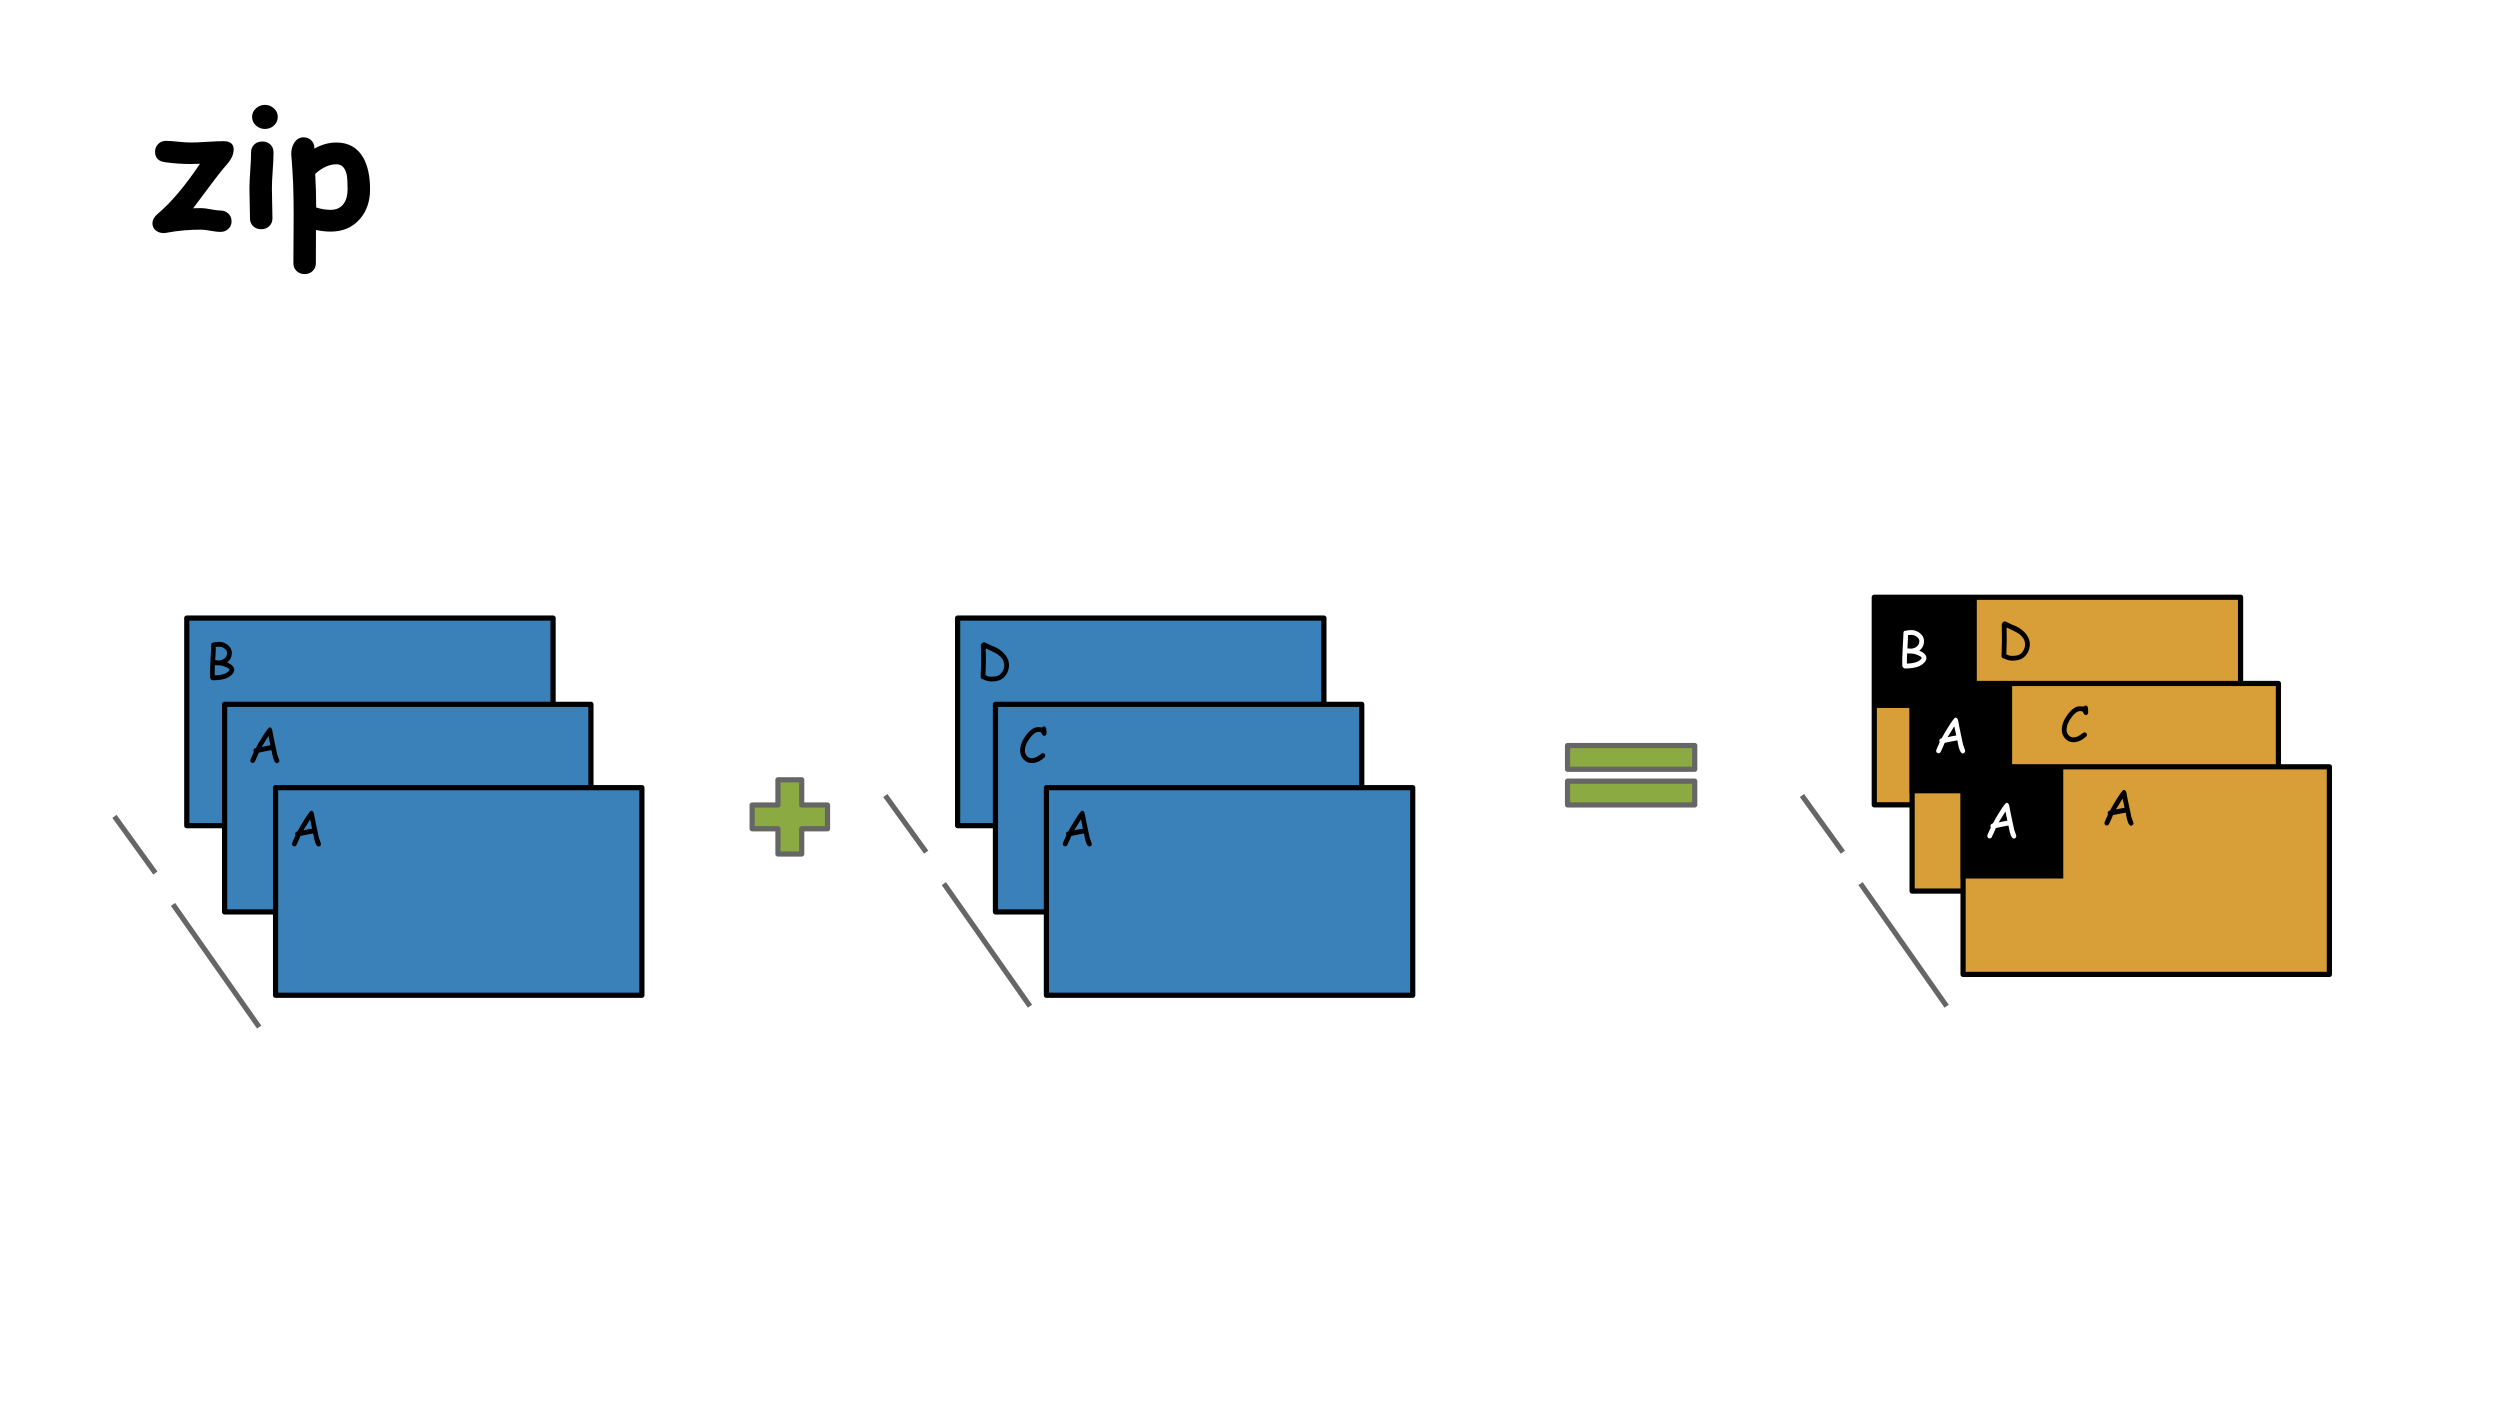
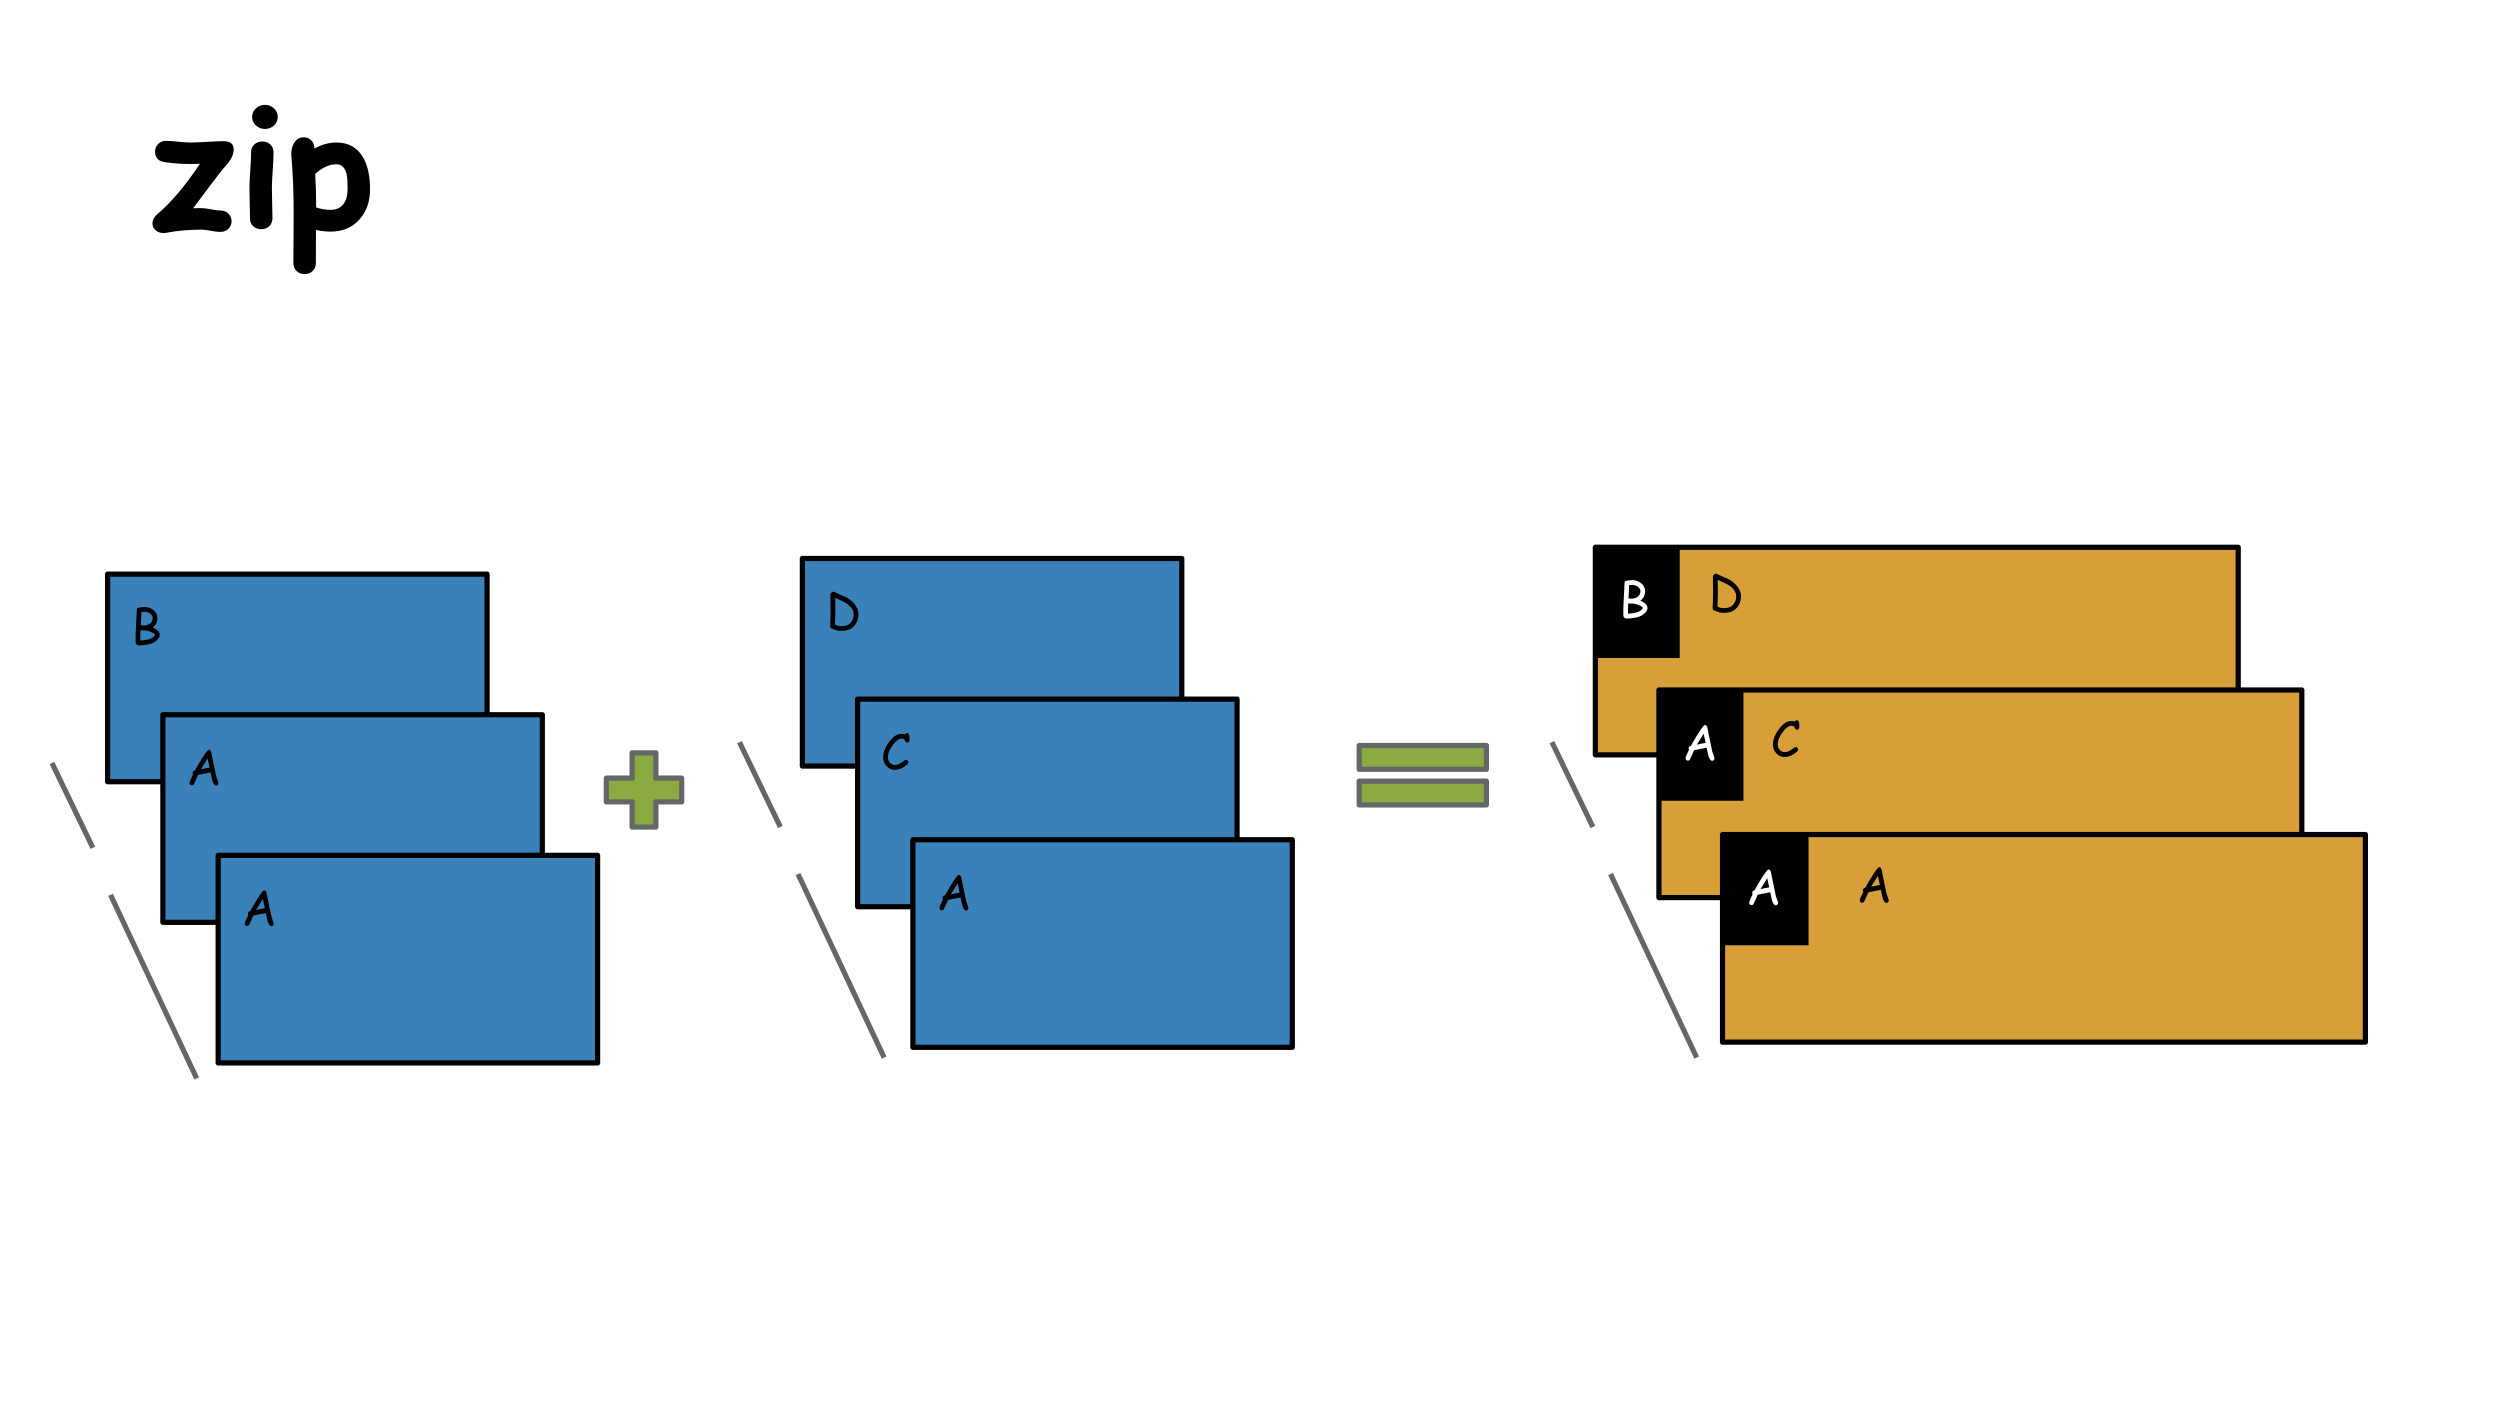
<svg xmlns="http://www.w3.org/2000/svg" xmlns:xlink="http://www.w3.org/1999/xlink" width="720pt" height="405pt" viewBox="0 0 720 405" version="1.1">
  <defs>
    <g>
      <symbol overflow="visible" id="glyph0-0">
+         <path style="stroke:none;" d="M 3 0 L 3 -38.391 L 21 -38.391 L 21 0 Z M 6 -3 L 18 -3 L 18 -35.391 L 6 -35.391 Z M 6 -3 " />
+       </symbol>
+       <symbol overflow="visible" id="glyph0-1">
+         <path style="stroke:none;" d="M 22.547 -17.906 C 21.223 -16.406 19.625 -14.383 17.75 -11.844 C 15.133 -8.312 13.508 -6.141 12.875 -5.328 C 13.82 -5.359 14.609 -5.375 15.234 -5.375 C 15.859 -5.375 16.77 -5.258 17.969 -5.031 C 19.164 -4.801 20.066 -4.688 20.672 -4.688 C 21.609 -4.688 22.383 -4.395 23 -3.812 C 23.625 -3.227 23.938 -2.488 23.938 -1.594 C 23.938 -0.707 23.629 0.023 23.016 0.609 C 22.41 1.191 21.629 1.484 20.672 1.484 C 20.047 1.484 19.133 1.375 17.938 1.156 C 16.75 0.938 15.848 0.828 15.234 0.828 C 11.734 0.828 8.461 1.113 5.422 1.688 C 5.016 1.77 4.672 1.812 4.391 1.812 C 3.523 1.812 2.789 1.578 2.188 1.109 C 1.5 0.586 1.156 -0.094 1.156 -0.938 C 1.156 -1.938 1.645 -2.852 2.625 -3.688 C 6.52 -6.977 10.594 -11.797 14.844 -18.141 C 13.875 -18.098 12.941 -18.078 12.047 -18.078 C 9.66 -18.078 7.238 -18.25 4.781 -18.594 C 2.863 -18.852 1.906 -19.867 1.906 -21.641 C 1.906 -22.492 2.203 -23.223 2.797 -23.828 C 3.391 -24.441 4.145 -24.75 5.062 -24.75 C 5.832 -24.75 6.992 -24.664 8.547 -24.5 C 10.098 -24.344 11.266 -24.266 12.047 -24.266 C 13.109 -24.266 14.703 -24.328 16.828 -24.453 C 18.953 -24.586 20.547 -24.656 21.609 -24.656 C 23.566 -24.656 24.547 -23.859 24.547 -22.266 C 24.547 -20.859 23.879 -19.406 22.547 -17.906 Z M 22.547 -17.906 " />
+       </symbol>
+       <symbol overflow="visible" id="glyph0-2">
+         <path style="stroke:none;" d="M 7.734 -28.172 C 6.734 -28.172 5.863 -28.504 5.125 -29.172 C 4.395 -29.848 4.031 -30.672 4.031 -31.641 C 4.031 -32.609 4.395 -33.426 5.125 -34.094 C 5.863 -34.77 6.734 -35.109 7.734 -35.109 C 8.734 -35.109 9.598 -34.77 10.328 -34.094 C 11.055 -33.426 11.422 -32.609 11.422 -31.641 C 11.422 -30.672 11.055 -29.848 10.328 -29.172 C 9.598 -28.504 8.734 -28.172 7.734 -28.172 Z M 9.734 -11 C 9.734 -10.102 9.758 -8.672 9.812 -6.703 C 9.863 -4.734 9.891 -3.305 9.891 -2.422 C 9.891 -1.516 9.582 -0.766 8.969 -0.172 C 8.363 0.41 7.594 0.703 6.656 0.703 C 5.719 0.703 4.941 0.41 4.328 -0.172 C 3.723 -0.766 3.422 -1.516 3.422 -2.422 C 3.422 -3.305 3.395 -4.734 3.344 -6.703 C 3.289 -8.672 3.266 -10.102 3.266 -11 C 3.266 -12.383 3.344 -14.125 3.5 -16.219 C 3.656 -18.312 3.734 -20.055 3.734 -21.453 C 3.734 -22.359 4.035 -23.102 4.641 -23.688 C 5.254 -24.27 6.031 -24.562 6.969 -24.562 C 7.906 -24.562 8.676 -24.27 9.281 -23.688 C 9.895 -23.102 10.203 -22.359 10.203 -21.453 C 10.203 -20.055 10.125 -18.312 9.969 -16.219 C 9.812 -14.125 9.734 -12.383 9.734 -11 Z M 9.734 -11 " />
+       </symbol>
+       <symbol overflow="visible" id="glyph0-3">
+         <path style="stroke:none;" d="M 13.219 1.391 C 11.875 1.391 10.461 1.234 8.984 0.922 L 8.953 10.484 C 8.953 11.391 8.645 12.141 8.031 12.734 C 7.426 13.328 6.656 13.625 5.719 13.625 C 4.781 13.625 4.004 13.328 3.391 12.734 C 2.785 12.141 2.484 11.391 2.484 10.484 C 2.484 9.742 2.5 6.828 2.531 1.734 C 2.562 -2.047 2.562 -5.133 2.531 -7.531 C 2.488 -10.906 2.379 -13.812 2.203 -16.25 C 1.973 -19.602 1.859 -21.141 1.859 -20.859 C 1.859 -22.16 2.145 -23.27 2.719 -24.188 C 3.395 -25.238 4.301 -25.766 5.438 -25.766 C 6.312 -25.766 7.047 -25.469 7.641 -24.875 C 8.234 -24.281 8.531 -23.566 8.531 -22.734 L 8.516 -22.5 C 9.555 -23.094 10.602 -23.535 11.656 -23.828 C 12.719 -24.117 13.781 -24.266 14.844 -24.266 C 18.438 -24.266 21.062 -22.738 22.719 -19.688 C 23.945 -17.395 24.562 -14.422 24.562 -10.766 C 24.562 -7.336 23.586 -4.5 21.641 -2.25 C 19.547 0.176 16.738 1.391 13.219 1.391 Z M 14.844 -18 C 13.852 -18 12.848 -17.77 11.828 -17.312 C 10.816 -16.852 9.797 -16.16 8.766 -15.234 C 8.953 -12.016 9.047 -8.789 9.047 -5.562 C 10.441 -5.102 11.832 -4.875 13.219 -4.875 C 14.832 -4.875 16.066 -5.445 16.922 -6.594 C 17.703 -7.625 18.094 -9.016 18.094 -10.766 C 18.094 -12.867 18 -14.328 17.812 -15.141 C 17.363 -17.047 16.375 -18 14.844 -18 Z M 14.844 -18 " />
+       </symbol>
+       <symbol overflow="visible" id="glyph1-0">
        <path style="stroke:none;" d="M 0.875 0 L 0.875 -11.203 L 6.125 -11.203 L 6.125 0 Z M 1.75 -0.875 L 5.25 -0.875 L 5.25 -10.328 L 1.75 -10.328 Z M 1.75 -0.875 " />
      </symbol>
-       <symbol overflow="visible" id="glyph0-1">
+       <symbol overflow="visible" id="glyph1-1">
+         <path style="stroke:none;" d="M 6.062 -0.281 C 5.031 0.125 3.719 0.328 2.125 0.328 C 1.926 0.328 1.738 0.234 1.562 0.047 C 1.395 -0.129 1.312 -0.316 1.312 -0.516 L 1.312 -2.516 C 1.312 -3.16 1.348 -4.086 1.422 -5.297 C 1.516 -6.598 1.566 -7.539 1.578 -8.125 C 1.578 -8.539 1.602 -9.164 1.656 -10 C 1.688 -10.227 1.758 -10.379 1.875 -10.453 C 2.5 -10.641 3.207 -10.734 4 -10.734 C 4.801 -10.734 5.566 -10.461 6.297 -9.922 C 7.148 -9.285 7.578 -8.508 7.578 -7.594 C 7.578 -6.414 7.125 -5.488 6.219 -4.812 C 6.895 -4.52 7.406 -4.195 7.75 -3.844 C 8.094 -3.488 8.266 -3.102 8.266 -2.688 C 8.266 -2.133 7.961 -1.602 7.359 -1.094 C 6.941 -0.727 6.508 -0.457 6.062 -0.281 Z M 4 -9.344 C 3.5 -9.344 3.148 -9.328 2.953 -9.297 L 2.938 -8.094 L 2.797 -5.453 C 3.441 -5.398 3.785 -5.375 3.828 -5.375 C 4.523 -5.438 5.094 -5.648 5.531 -6.016 C 6 -6.422 6.234 -6.945 6.234 -7.594 C 6.234 -8.02 5.992 -8.414 5.516 -8.781 C 5.035 -9.156 4.531 -9.344 4 -9.344 Z M 4.766 -3.875 L 4.031 -3.984 C 3.969 -3.984 3.875 -3.977 3.75 -3.969 C 3.633 -3.969 3.547 -3.969 3.484 -3.969 C 3.242 -3.969 2.984 -3.988 2.703 -4.031 C 2.672 -3.457 2.656 -2.941 2.656 -2.484 L 2.656 -1.078 C 3.852 -1.117 4.828 -1.285 5.578 -1.578 C 5.898 -1.703 6.207 -1.895 6.5 -2.156 C 6.77 -2.395 6.906 -2.57 6.906 -2.688 C 6.906 -2.906 6.613 -3.145 6.031 -3.406 C 5.594 -3.613 5.172 -3.77 4.766 -3.875 Z M 4.766 -3.875 " />
+       </symbol>
+       <symbol overflow="visible" id="glyph1-2">
+         <path style="stroke:none;" d="M 8.547 0.203 C 8.129 0.203 7.766 -0.332 7.453 -1.406 C 7.336 -1.82 7.188 -2.539 7 -3.562 C 6.539 -3.5 5.938 -3.383 5.188 -3.219 L 3.359 -2.844 C 3.129 -2.25 2.738 -1.375 2.188 -0.219 C 2.039 0.031 1.844 0.156 1.594 0.156 C 1.414 0.156 1.254 0.094 1.109 -0.031 C 0.961 -0.164 0.891 -0.332 0.891 -0.531 C 0.891 -0.75 1.234 -1.582 1.922 -3.031 C 1.848 -3.145 1.812 -3.281 1.812 -3.438 C 1.812 -3.812 2.035 -4.051 2.484 -4.156 C 3.004 -5.125 3.66 -6.242 4.453 -7.516 C 5.535 -9.242 6.207 -10.109 6.469 -10.109 C 6.82 -10.109 7.066 -9.859 7.203 -9.359 L 7.641 -7.062 L 8.656 -2.297 L 9.047 -1.219 C 9.18 -0.852 9.25 -0.609 9.25 -0.484 C 9.25 -0.285 9.176 -0.125 9.031 0 C 8.883 0.133 8.723 0.203 8.547 0.203 Z M 6.125 -7.609 L 4.172 -4.453 C 4.723 -4.598 5.562 -4.77 6.688 -4.969 Z M 6.125 -7.609 " />
+       </symbol>
+       <symbol overflow="visible" id="glyph1-3">
        <path style="stroke:none;" d="M 7.359 -0.047 C 6.648 0.43 5.633 0.672 4.312 0.672 C 3.977 0.672 3.598 0.617 3.172 0.516 C 2.66 0.391 2.273 0.234 2.016 0.047 L 1.938 0.047 C 1.738 0.047 1.57 -0.02 1.438 -0.156 C 1.312 -0.301 1.25 -0.469 1.25 -0.656 C 1.25 -1.133 1.27 -1.852 1.312 -2.812 C 1.352 -3.77 1.375 -4.488 1.375 -4.969 C 1.375 -5.5 1.363 -6.289 1.344 -7.344 C 1.32 -8.406 1.312 -9.203 1.312 -9.734 C 1.312 -9.922 1.406 -10.117 1.594 -10.328 C 1.789 -10.535 1.988 -10.641 2.188 -10.641 C 2.289 -10.641 2.656 -10.484 3.281 -10.172 C 3.977 -9.836 4.379 -9.648 4.484 -9.609 C 5.785 -9.172 6.891 -8.492 7.797 -7.578 C 8.867 -6.492 9.406 -5.305 9.406 -4.016 C 9.406 -3.234 9.223 -2.484 8.859 -1.766 C 8.492 -1.055 7.992 -0.484 7.359 -0.047 Z M 5.922 -7.281 C 5.453 -7.582 4.379 -8.109 2.703 -8.859 L 2.734 -6.891 L 2.75 -4.922 L 2.641 -1.188 C 2.672 -1.176 2.723 -1.145 2.797 -1.094 C 3.191 -0.832 3.695 -0.703 4.312 -0.703 C 5.344 -0.703 6.098 -0.859 6.578 -1.172 C 7.016 -1.473 7.363 -1.879 7.625 -2.391 C 7.895 -2.898 8.031 -3.43 8.031 -3.984 C 8.031 -5.266 7.328 -6.363 5.922 -7.281 Z M 5.922 -7.281 " />
      </symbol>
-       <symbol overflow="visible" id="glyph0-2">
-         <path style="stroke:none;" d="M 6.062 -0.281 C 5.031 0.125 3.719 0.328 2.125 0.328 C 1.926 0.328 1.738 0.234 1.562 0.047 C 1.395 -0.129 1.312 -0.316 1.312 -0.516 L 1.312 -2.516 C 1.312 -3.16 1.348 -4.086 1.422 -5.297 C 1.516 -6.598 1.566 -7.539 1.578 -8.125 C 1.578 -8.539 1.602 -9.164 1.656 -10 C 1.688 -10.227 1.758 -10.379 1.875 -10.453 C 2.5 -10.641 3.207 -10.734 4 -10.734 C 4.801 -10.734 5.566 -10.461 6.297 -9.922 C 7.148 -9.285 7.578 -8.508 7.578 -7.594 C 7.578 -6.414 7.125 -5.488 6.219 -4.812 C 6.895 -4.52 7.406 -4.195 7.75 -3.844 C 8.094 -3.488 8.266 -3.102 8.266 -2.688 C 8.266 -2.133 7.961 -1.602 7.359 -1.094 C 6.941 -0.727 6.508 -0.457 6.062 -0.281 Z M 4 -9.344 C 3.5 -9.344 3.148 -9.328 2.953 -9.297 L 2.938 -8.094 L 2.797 -5.453 C 3.441 -5.398 3.785 -5.375 3.828 -5.375 C 4.523 -5.438 5.094 -5.648 5.531 -6.016 C 6 -6.422 6.234 -6.945 6.234 -7.594 C 6.234 -8.02 5.992 -8.414 5.516 -8.781 C 5.035 -9.156 4.531 -9.344 4 -9.344 Z M 4.766 -3.875 L 4.031 -3.984 C 3.969 -3.984 3.875 -3.977 3.75 -3.969 C 3.633 -3.969 3.547 -3.969 3.484 -3.969 C 3.242 -3.969 2.984 -3.988 2.703 -4.031 C 2.672 -3.457 2.656 -2.941 2.656 -2.484 L 2.656 -1.078 C 3.852 -1.117 4.828 -1.285 5.578 -1.578 C 5.898 -1.703 6.207 -1.895 6.5 -2.156 C 6.77 -2.395 6.906 -2.57 6.906 -2.688 C 6.906 -2.906 6.613 -3.145 6.031 -3.406 C 5.594 -3.613 5.172 -3.77 4.766 -3.875 Z M 4.766 -3.875 " />
-       </symbol>
-       <symbol overflow="visible" id="glyph0-3">
-         <path style="stroke:none;" d="M 8.547 0.203 C 8.129 0.203 7.766 -0.332 7.453 -1.406 C 7.336 -1.82 7.188 -2.539 7 -3.562 C 6.539 -3.5 5.938 -3.383 5.188 -3.219 L 3.359 -2.844 C 3.129 -2.25 2.738 -1.375 2.188 -0.219 C 2.039 0.031 1.844 0.156 1.594 0.156 C 1.414 0.156 1.254 0.094 1.109 -0.031 C 0.961 -0.164 0.891 -0.332 0.891 -0.531 C 0.891 -0.75 1.234 -1.582 1.922 -3.031 C 1.848 -3.145 1.812 -3.281 1.812 -3.438 C 1.812 -3.812 2.035 -4.051 2.484 -4.156 C 3.004 -5.125 3.66 -6.242 4.453 -7.516 C 5.535 -9.242 6.207 -10.109 6.469 -10.109 C 6.82 -10.109 7.066 -9.859 7.203 -9.359 L 7.641 -7.062 L 8.656 -2.297 L 9.047 -1.219 C 9.18 -0.852 9.25 -0.609 9.25 -0.484 C 9.25 -0.285 9.176 -0.125 9.031 0 C 8.883 0.133 8.723 0.203 8.547 0.203 Z M 6.125 -7.609 L 4.172 -4.453 C 4.723 -4.598 5.562 -4.77 6.688 -4.969 Z M 6.125 -7.609 " />
-       </symbol>
-       <symbol overflow="visible" id="glyph0-4">
+       <symbol overflow="visible" id="glyph1-4">
        <path style="stroke:none;" d="M 7.547 -7.672 C 7.254 -7.672 7.035 -7.844 6.891 -8.188 C 6.766 -8.477 6.645 -8.656 6.531 -8.719 C 6.438 -8.77 6.203 -8.797 5.828 -8.797 C 5.16 -8.797 4.426 -8.289 3.625 -7.281 C 2.531 -5.914 1.984 -4.625 1.984 -3.406 C 1.984 -2.82 2.172 -2.316 2.547 -1.891 C 2.93 -1.453 3.398 -1.234 3.953 -1.234 C 4.422 -1.234 4.891 -1.352 5.359 -1.594 C 5.629 -1.738 6.035 -2.008 6.578 -2.406 C 6.836 -2.594 7.035 -2.688 7.172 -2.688 C 7.367 -2.688 7.531 -2.613 7.656 -2.469 C 7.789 -2.32 7.859 -2.156 7.859 -1.969 C 7.859 -1.77 7.773 -1.594 7.609 -1.438 C 6.398 -0.363 5.18 0.172 3.953 0.172 C 3.004 0.172 2.207 -0.191 1.562 -0.922 C 0.926 -1.617 0.609 -2.445 0.609 -3.406 C 0.609 -4.957 1.258 -6.539 2.562 -8.156 C 3.633 -9.508 4.723 -10.188 5.828 -10.188 C 6.047 -10.188 6.242 -10.176 6.422 -10.156 C 6.598 -10.133 6.754 -10.102 6.891 -10.062 C 7.055 -10.289 7.266 -10.406 7.516 -10.406 C 7.828 -10.406 8.023 -10.203 8.109 -9.797 C 8.18 -9.422 8.219 -8.961 8.219 -8.422 C 8.219 -8.242 8.172 -8.082 8.078 -7.938 C 7.953 -7.758 7.773 -7.672 7.547 -7.672 Z M 7.547 -7.672 " />
      </symbol>
-       <symbol overflow="visible" id="glyph1-0">
-         <path style="stroke:none;" d="M 3 0 L 3 -38.391 L 21 -38.391 L 21 0 Z M 6 -3 L 18 -3 L 18 -35.391 L 6 -35.391 Z M 6 -3 " />
-       </symbol>
-       <symbol overflow="visible" id="glyph1-1">
-         <path style="stroke:none;" d="M 22.547 -17.906 C 21.223 -16.406 19.625 -14.383 17.75 -11.844 C 15.133 -8.312 13.508 -6.141 12.875 -5.328 C 13.82 -5.359 14.609 -5.375 15.234 -5.375 C 15.859 -5.375 16.77 -5.258 17.969 -5.031 C 19.164 -4.801 20.066 -4.688 20.672 -4.688 C 21.609 -4.688 22.383 -4.395 23 -3.812 C 23.625 -3.227 23.938 -2.488 23.938 -1.594 C 23.938 -0.707 23.629 0.023 23.016 0.609 C 22.41 1.191 21.629 1.484 20.672 1.484 C 20.047 1.484 19.133 1.375 17.938 1.156 C 16.75 0.938 15.848 0.828 15.234 0.828 C 11.734 0.828 8.461 1.113 5.422 1.688 C 5.016 1.77 4.672 1.812 4.391 1.812 C 3.523 1.812 2.789 1.578 2.188 1.109 C 1.5 0.586 1.156 -0.094 1.156 -0.938 C 1.156 -1.938 1.645 -2.852 2.625 -3.688 C 6.52 -6.977 10.594 -11.797 14.844 -18.141 C 13.875 -18.098 12.941 -18.078 12.047 -18.078 C 9.66 -18.078 7.238 -18.25 4.781 -18.594 C 2.863 -18.852 1.906 -19.867 1.906 -21.641 C 1.906 -22.492 2.203 -23.223 2.797 -23.828 C 3.391 -24.441 4.145 -24.75 5.062 -24.75 C 5.832 -24.75 6.992 -24.664 8.547 -24.5 C 10.098 -24.344 11.266 -24.266 12.047 -24.266 C 13.109 -24.266 14.703 -24.328 16.828 -24.453 C 18.953 -24.586 20.547 -24.656 21.609 -24.656 C 23.566 -24.656 24.547 -23.859 24.547 -22.266 C 24.547 -20.859 23.879 -19.406 22.547 -17.906 Z M 22.547 -17.906 " />
-       </symbol>
-       <symbol overflow="visible" id="glyph1-2">
-         <path style="stroke:none;" d="M 7.734 -28.172 C 6.734 -28.172 5.863 -28.504 5.125 -29.172 C 4.395 -29.848 4.031 -30.672 4.031 -31.641 C 4.031 -32.609 4.395 -33.426 5.125 -34.094 C 5.863 -34.77 6.734 -35.109 7.734 -35.109 C 8.734 -35.109 9.598 -34.77 10.328 -34.094 C 11.055 -33.426 11.422 -32.609 11.422 -31.641 C 11.422 -30.672 11.055 -29.848 10.328 -29.172 C 9.598 -28.504 8.734 -28.172 7.734 -28.172 Z M 9.734 -11 C 9.734 -10.102 9.758 -8.672 9.812 -6.703 C 9.863 -4.734 9.891 -3.305 9.891 -2.422 C 9.891 -1.516 9.582 -0.766 8.969 -0.172 C 8.363 0.41 7.594 0.703 6.656 0.703 C 5.719 0.703 4.941 0.41 4.328 -0.172 C 3.723 -0.766 3.422 -1.516 3.422 -2.422 C 3.422 -3.305 3.395 -4.734 3.344 -6.703 C 3.289 -8.672 3.266 -10.102 3.266 -11 C 3.266 -12.383 3.344 -14.125 3.5 -16.219 C 3.656 -18.312 3.734 -20.055 3.734 -21.453 C 3.734 -22.359 4.035 -23.102 4.641 -23.688 C 5.254 -24.27 6.031 -24.562 6.969 -24.562 C 7.906 -24.562 8.676 -24.27 9.281 -23.688 C 9.895 -23.102 10.203 -22.359 10.203 -21.453 C 10.203 -20.055 10.125 -18.312 9.969 -16.219 C 9.812 -14.125 9.734 -12.383 9.734 -11 Z M 9.734 -11 " />
-       </symbol>
-       <symbol overflow="visible" id="glyph1-3">
-         <path style="stroke:none;" d="M 13.219 1.391 C 11.875 1.391 10.461 1.234 8.984 0.922 L 8.953 10.484 C 8.953 11.391 8.645 12.141 8.031 12.734 C 7.426 13.328 6.656 13.625 5.719 13.625 C 4.781 13.625 4.004 13.328 3.391 12.734 C 2.785 12.141 2.484 11.391 2.484 10.484 C 2.484 9.742 2.5 6.828 2.531 1.734 C 2.562 -2.047 2.562 -5.133 2.531 -7.531 C 2.488 -10.906 2.379 -13.812 2.203 -16.25 C 1.973 -19.602 1.859 -21.141 1.859 -20.859 C 1.859 -22.16 2.145 -23.27 2.719 -24.188 C 3.395 -25.238 4.301 -25.766 5.438 -25.766 C 6.312 -25.766 7.047 -25.469 7.641 -24.875 C 8.234 -24.281 8.531 -23.566 8.531 -22.734 L 8.516 -22.5 C 9.555 -23.094 10.602 -23.535 11.656 -23.828 C 12.719 -24.117 13.781 -24.266 14.844 -24.266 C 18.438 -24.266 21.062 -22.738 22.719 -19.688 C 23.945 -17.395 24.562 -14.422 24.562 -10.766 C 24.562 -7.336 23.586 -4.5 21.641 -2.25 C 19.547 0.176 16.738 1.391 13.219 1.391 Z M 14.844 -18 C 13.852 -18 12.848 -17.77 11.828 -17.312 C 10.816 -16.852 9.797 -16.16 8.766 -15.234 C 8.953 -12.016 9.047 -8.789 9.047 -5.562 C 10.441 -5.102 11.832 -4.875 13.219 -4.875 C 14.832 -4.875 16.066 -5.445 16.922 -6.594 C 17.703 -7.625 18.094 -9.016 18.094 -10.766 C 18.094 -12.867 18 -14.328 17.812 -15.141 C 17.363 -17.047 16.375 -18 14.844 -18 Z M 14.844 -18 " />
+       <symbol overflow="visible" id="glyph1-5">
+         <path style="stroke:none;" d="" />
      </symbol>
    </g>
  </defs>
  <g id="surface339">
    <rect x="0" y="0" width="720" height="405" style="fill:rgb(100%,100%,100%);fill-opacity:1;stroke:none;" />
-     <path style="fill-rule:nonzero;fill:rgb(84.705%,62.352%,22.353%);fill-opacity:1;stroke-width:762;stroke-linecap:butt;stroke-linejoin:round;stroke:rgb(0%,0%,0%);stroke-opacity:1;stroke-miterlimit:14.336;" d="M 274214.819 87379.966 L 327804.849 87379.966 L 327804.849 117750.824 L 274214.819 117750.824 Z M 274214.819 87379.966 " transform="matrix(0.0019685,0,0,0.0019685,0,0)" />
    <g style="fill:rgb(0%,0%,0%);fill-opacity:1;">
-       <use xlink:href="#glyph0-1" x="575.187" y="189.594" />
+       <use xlink:href="#glyph0-1" x="42.75" y="65.311" />
+       <use xlink:href="#glyph0-2" x="68.574" y="65.311" />
+       <use xlink:href="#glyph0-3" x="82.014" y="65.311" />
    </g>
-     <path style=" stroke:none;fill-rule:nonzero;fill:rgb(0%,0%,0%);fill-opacity:1;" d="M 539.793 172.008 L 569.32 172.008 L 569.32 203.895 L 539.793 203.895 Z M 539.793 172.008 " />
+     <path style="fill-rule:nonzero;fill:rgb(22.745%,50.587%,72.94%);fill-opacity:1;stroke-width:762;stroke-linecap:butt;stroke-linejoin:round;stroke:rgb(0%,0%,0%);stroke-opacity:1;stroke-miterlimit:14.336;" d="M 15746.015 83994.622 L 71256.92 83994.622 L 71256.92 114367.465 L 15746.015 114367.465 Z M 15746.015 83994.622 " transform="matrix(0.0019685,0,0,0.0019685,0,0)" />
+     <g style="fill:rgb(0%,0%,0%);fill-opacity:1;">
+       <use xlink:href="#glyph1-1" x="37.747" y="185.534" />
+     </g>
+     <path style="fill-rule:nonzero;fill:rgb(22.745%,50.587%,72.94%);fill-opacity:1;stroke-width:762;stroke-linecap:butt;stroke-linejoin:round;stroke:rgb(0%,0%,0%);stroke-opacity:1;stroke-miterlimit:14.336;" d="M 23830.359 104568.622 L 79343.247 104568.622 L 79343.247 134941.464 L 23830.359 134941.464 Z M 23830.359 104568.622 " transform="matrix(0.0019685,0,0,0.0019685,0,0)" />
+     <g style="fill:rgb(0%,0%,0%);fill-opacity:1;">
+       <use xlink:href="#glyph1-2" x="53.66" y="226.034" />
+     </g>
+     <path style="fill-rule:nonzero;fill:rgb(22.745%,50.587%,72.94%);fill-opacity:1;stroke-width:762;stroke-linecap:butt;stroke-linejoin:round;stroke:rgb(0%,0%,0%);stroke-opacity:1;stroke-miterlimit:14.336;" d="M 31918.671 125142.621 L 87431.56 125142.621 L 87431.56 155515.464 L 31918.671 155515.464 Z M 31918.671 125142.621 " transform="matrix(0.0019685,0,0,0.0019685,0,0)" />
+     <g style="fill:rgb(0%,0%,0%);fill-opacity:1;">
+       <use xlink:href="#glyph1-2" x="69.582" y="266.534" />
+     </g>
+     <path style="fill-rule:nonzero;fill:rgb(22.745%,50.587%,72.94%);fill-opacity:1;stroke-width:762;stroke-linecap:butt;stroke-linejoin:round;stroke:rgb(0%,0%,0%);stroke-opacity:1;stroke-miterlimit:14.336;" d="M 117389.668 81708.622 L 172900.573 81708.622 L 172900.573 112081.465 L 117389.668 112081.465 Z M 117389.668 81708.622 " transform="matrix(0.0019685,0,0,0.0019685,0,0)" />
+     <g style="fill:rgb(0%,0%,0%);fill-opacity:1;">
+       <use xlink:href="#glyph1-3" x="237.833" y="181.034" />
+     </g>
+     <path style="fill-rule:nonzero;fill:rgb(22.745%,50.587%,72.94%);fill-opacity:1;stroke-width:762;stroke-linecap:butt;stroke-linejoin:round;stroke:rgb(0%,0%,0%);stroke-opacity:1;stroke-miterlimit:14.336;" d="M 125474.012 102282.622 L 180984.916 102282.622 L 180984.916 132655.465 L 125474.012 132655.465 Z M 125474.012 102282.622 " transform="matrix(0.0019685,0,0,0.0019685,0,0)" />
+     <g style="fill:rgb(0%,0%,0%);fill-opacity:1;">
+       <use xlink:href="#glyph1-4" x="253.747" y="221.534" />
+     </g>
+     <path style="fill-rule:nonzero;fill:rgb(22.745%,50.587%,72.94%);fill-opacity:1;stroke-width:762;stroke-linecap:butt;stroke-linejoin:round;stroke:rgb(0%,0%,0%);stroke-opacity:1;stroke-miterlimit:14.336;" d="M 133558.355 122856.621 L 189071.244 122856.621 L 189071.244 153229.464 L 133558.355 153229.464 Z M 133558.355 122856.621 " transform="matrix(0.0019685,0,0,0.0019685,0,0)" />
+     <g style="fill:rgb(0%,0%,0%);fill-opacity:1;">
+       <use xlink:href="#glyph1-2" x="269.66" y="262.034" />
+     </g>
+     <path style="fill-rule:nonzero;fill:rgb(84.705%,62.352%,22.353%);fill-opacity:1;stroke-width:762;stroke-linecap:butt;stroke-linejoin:round;stroke:rgb(0%,0%,0%);stroke-opacity:1;stroke-miterlimit:14.336;" d="M 233406.149 80067.544 L 327459.568 80067.544 L 327459.568 110438.403 L 233406.149 110438.403 Z M 233406.149 80067.544 " transform="matrix(0.0019685,0,0,0.0019685,0,0)" />
+     <path style=" stroke:none;fill-rule:nonzero;fill:rgb(0%,0%,0%);fill-opacity:1;" d="M 459.461 157.613 L 483.758 157.613 L 483.758 189.504 L 459.461 189.504 Z M 459.461 157.613 " />
    <g style="fill:rgb(100%,100%,100%);fill-opacity:1;">
-       <use xlink:href="#glyph0-2" x="546.541" y="192.196" />
+       <use xlink:href="#glyph1-1" x="466.213" y="177.802" />
+     </g>
+     <path style="fill-rule:nonzero;fill:rgb(84.705%,62.352%,22.353%);fill-opacity:1;stroke-width:762;stroke-linecap:butt;stroke-linejoin:round;stroke:rgb(0%,0%,0%);stroke-opacity:1;stroke-miterlimit:14.336;" d="M 242708.898 100953.091 L 336764.302 100953.091 L 336764.302 131325.933 L 242708.898 131325.933 Z M 242708.898 100953.091 " transform="matrix(0.0019685,0,0,0.0019685,0,0)" />
+     <path style=" stroke:none;fill-rule:nonzero;fill:rgb(0%,0%,0%);fill-opacity:1;" d="M 477.773 198.727 L 502.109 198.727 L 502.109 230.617 L 477.773 230.617 Z M 477.773 198.727 " />
+     <g style="fill:rgb(100%,100%,100%);fill-opacity:1;">
+       <use xlink:href="#glyph1-2" x="484.524" y="218.918" />
+     </g>
+     <path style="fill-rule:nonzero;fill:rgb(84.705%,62.352%,22.353%);fill-opacity:1;stroke-width:762;stroke-linecap:butt;stroke-linejoin:round;stroke:rgb(0%,0%,0%);stroke-opacity:1;stroke-miterlimit:14.336;" d="M 252013.633 122094.621 L 346067.051 122094.621 L 346067.051 152467.464 L 252013.633 152467.464 Z M 252013.633 122094.621 " transform="matrix(0.0019685,0,0,0.0019685,0,0)" />
+     <path style=" stroke:none;fill-rule:nonzero;fill:rgb(0%,0%,0%);fill-opacity:1;" d="M 496.09 240.344 L 520.863 240.344 L 520.863 272.234 L 496.09 272.234 Z M 496.09 240.344 " />
+     <g style="fill:rgb(100%,100%,100%);fill-opacity:1;">
+       <use xlink:href="#glyph1-2" x="502.839" y="260.534" />
    </g>
    <g style="fill:rgb(0%,0%,0%);fill-opacity:1;">
-       <use xlink:href="#glyph1-1" x="42.75" y="65.311" />
-       <use xlink:href="#glyph1-2" x="68.574" y="65.311" />
-       <use xlink:href="#glyph1-3" x="82.014" y="65.311" />
+       <use xlink:href="#glyph1-2" x="534.709" y="259.842" />
+       <use xlink:href="#glyph1-5" x="544.943" y="259.842" />
    </g>
-     <path style="fill-rule:nonzero;fill:rgb(22.745%,50.587%,72.94%);fill-opacity:1;stroke-width:762;stroke-linecap:butt;stroke-linejoin:round;stroke:rgb(0%,0%,0%);stroke-opacity:1;stroke-miterlimit:14.336;" d="M 27326.827 90427.966 L 80916.857 90427.966 L 80916.857 120798.824 L 27326.827 120798.824 Z M 27326.827 90427.966 " transform="matrix(0.0019685,0,0,0.0019685,0,0)" />
-     <path style="fill-rule:nonzero;fill:rgb(22.745%,50.587%,72.94%);fill-opacity:1;stroke-width:762;stroke-linecap:butt;stroke-linejoin:round;stroke:rgb(0%,0%,0%);stroke-opacity:1;stroke-miterlimit:14.336;" d="M 32863.233 103044.622 L 86455.247 103044.622 L 86455.247 133417.464 L 32863.233 133417.464 Z M 32863.233 103044.622 " transform="matrix(0.0019685,0,0,0.0019685,0,0)" />
-     <path style="fill-rule:nonzero;fill:rgb(22.745%,50.587%,72.94%);fill-opacity:1;stroke-width:762;stroke-linecap:butt;stroke-linejoin:round;stroke:rgb(0%,0%,0%);stroke-opacity:1;stroke-miterlimit:14.336;" d="M 40318.53 115236.621 L 93910.544 115236.621 L 93910.544 145609.464 L 40318.53 145609.464 Z M 40318.53 115236.621 " transform="matrix(0.0019685,0,0,0.0019685,0,0)" />
-     <path style="fill-rule:nonzero;fill:rgb(54.509%,67.058%,25.882%);fill-opacity:1;stroke-width:762;stroke-linecap:butt;stroke-linejoin:round;stroke:rgb(39.999%,39.999%,39.999%);stroke-opacity:1;stroke-miterlimit:14.336;" d="M 110043.512 117778.606 L 113819.778 117778.606 L 113819.778 114087.668 L 117292.434 114087.668 L 117292.434 117778.606 L 121068.699 117778.606 L 121068.699 121251.262 L 117292.434 121251.262 L 117292.434 124942.199 L 113819.778 124942.199 L 113819.778 121251.262 L 110043.512 121251.262 Z M 110043.512 117778.606 " transform="matrix(0.0019685,0,0,0.0019685,0,0)" />
-     <path style="fill-rule:nonzero;fill:rgb(54.509%,67.058%,25.882%);fill-opacity:1;stroke-width:762;stroke-linecap:butt;stroke-linejoin:round;stroke:rgb(39.999%,39.999%,39.999%);stroke-opacity:1;stroke-miterlimit:14.336;" d="M 229338.18 109075.137 L 247945.664 109075.137 L 247945.664 112549.778 L 229338.18 112549.778 Z M 229338.18 114288.09 L 247945.664 114288.09 L 247945.664 117762.731 L 229338.18 117762.731 Z M 229338.18 114288.09 " transform="matrix(0.0019685,0,0,0.0019685,0,0)" />
-     <path style="fill-rule:nonzero;fill:rgb(22.745%,50.587%,72.94%);fill-opacity:1;stroke-width:762;stroke-linecap:butt;stroke-linejoin:round;stroke:rgb(0%,0%,0%);stroke-opacity:1;stroke-miterlimit:14.336;" d="M 140102.824 90427.966 L 193692.853 90427.966 L 193692.853 120798.824 L 140102.824 120798.824 Z M 140102.824 90427.966 " transform="matrix(0.0019685,0,0,0.0019685,0,0)" />
-     <path style="fill-rule:nonzero;fill:rgb(22.745%,50.587%,72.94%);fill-opacity:1;stroke-width:762;stroke-linecap:butt;stroke-linejoin:round;stroke:rgb(0%,0%,0%);stroke-opacity:1;stroke-miterlimit:14.336;" d="M 145639.23 103044.622 L 199231.244 103044.622 L 199231.244 133417.464 L 145639.23 133417.464 Z M 145639.23 103044.622 " transform="matrix(0.0019685,0,0,0.0019685,0,0)" />
-     <path style="fill-rule:nonzero;fill:rgb(22.745%,50.587%,72.94%);fill-opacity:1;stroke-width:762;stroke-linecap:butt;stroke-linejoin:round;stroke:rgb(0%,0%,0%);stroke-opacity:1;stroke-miterlimit:14.336;" d="M 153094.526 115236.621 L 206686.54 115236.621 L 206686.54 145609.464 L 153094.526 145609.464 Z M 153094.526 115236.621 " transform="matrix(0.0019685,0,0,0.0019685,0,0)" />
-     <path style="fill-rule:nonzero;fill:rgb(84.705%,62.352%,22.353%);fill-opacity:1;stroke-width:762;stroke-linecap:butt;stroke-linejoin:round;stroke:rgb(0%,0%,0%);stroke-opacity:1;stroke-miterlimit:14.336;" d="M 279751.225 99996.622 L 333343.239 99996.622 L 333343.239 130369.465 L 279751.225 130369.465 Z M 279751.225 99996.622 " transform="matrix(0.0019685,0,0,0.0019685,0,0)" />
-     <path style="fill-rule:nonzero;fill:rgb(84.705%,62.352%,22.353%);fill-opacity:1;stroke-width:762;stroke-linecap:butt;stroke-linejoin:round;stroke:rgb(0%,0%,0%);stroke-opacity:1;stroke-miterlimit:14.336;" d="M 287206.522 112188.621 L 340798.536 112188.621 L 340798.536 142561.464 L 287206.522 142561.464 Z M 287206.522 112188.621 " transform="matrix(0.0019685,0,0,0.0019685,0,0)" />
+     <path style="fill-rule:nonzero;fill:rgb(54.509%,67.058%,25.882%);fill-opacity:1;stroke-width:762;stroke-linecap:butt;stroke-linejoin:round;stroke:rgb(39.999%,39.999%,39.999%);stroke-opacity:1;stroke-miterlimit:14.336;" d="M 88707.513 113839.621 L 92483.778 113839.621 L 92483.778 110148.684 L 95956.434 110148.684 L 95956.434 113839.621 L 99732.7 113839.621 L 99732.7 117314.262 L 95956.434 117314.262 L 95956.434 121005.199 L 92483.778 121005.199 L 92483.778 117314.262 L 88707.513 117314.262 Z M 88707.513 113839.621 " transform="matrix(0.0019685,0,0,0.0019685,0,0)" />
+     <path style="fill-rule:nonzero;fill:rgb(54.509%,67.058%,25.882%);fill-opacity:1;stroke-width:762;stroke-linecap:butt;stroke-linejoin:round;stroke:rgb(39.999%,39.999%,39.999%);stroke-opacity:1;stroke-miterlimit:14.336;" d="M 198858.181 109075.137 L 217465.665 109075.137 L 217465.665 112549.778 L 198858.181 112549.778 Z M 198858.181 114288.09 L 217465.665 114288.09 L 217465.665 117762.731 L 198858.181 117762.731 Z M 198858.181 114288.09 " transform="matrix(0.0019685,0,0,0.0019685,0,0)" />
    <g style="fill:rgb(0%,0%,0%);fill-opacity:1;">
-       <use xlink:href="#glyph0-3" x="83.187" y="243.594" />
+       <use xlink:href="#glyph1-4" x="510" y="217.842" />
    </g>
    <g style="fill:rgb(0%,0%,0%);fill-opacity:1;">
-       <use xlink:href="#glyph0-3" x="71.187" y="219.594" />
+       <use xlink:href="#glyph1-3" x="492" y="175.842" />
    </g>
-     <g style="fill:rgb(0%,0%,0%);fill-opacity:1;">
-       <use xlink:href="#glyph0-2" x="59.187" y="195.594" />
-     </g>
-     <g style="fill:rgb(0%,0%,0%);fill-opacity:1;">
-       <use xlink:href="#glyph0-3" x="305.187" y="243.594" />
-     </g>
-     <g style="fill:rgb(0%,0%,0%);fill-opacity:1;">
-       <use xlink:href="#glyph0-4" x="293.187" y="219.594" />
-     </g>
-     <g style="fill:rgb(0%,0%,0%);fill-opacity:1;">
-       <use xlink:href="#glyph0-1" x="281.187" y="195.594" />
-     </g>
-     <path style=" stroke:none;fill-rule:nonzero;fill:rgb(0%,0%,0%);fill-opacity:1;" d="M 564.691 221.125 L 594.219 221.125 L 594.219 253.016 L 564.691 253.016 Z M 564.691 221.125 " />
-     <g style="fill:rgb(100%,100%,100%);fill-opacity:1;">
-       <use xlink:href="#glyph0-3" x="571.441" y="241.314" />
-     </g>
-     <path style=" stroke:none;fill-rule:nonzero;fill:rgb(0%,0%,0%);fill-opacity:1;" d="M 549.965 196.59 L 579.492 196.59 L 579.492 228.477 L 549.965 228.477 Z M 549.965 196.59 " />
-     <g style="fill:rgb(100%,100%,100%);fill-opacity:1;">
-       <use xlink:href="#glyph0-3" x="556.715" y="216.779" />
-     </g>
-     <g style="fill:rgb(0%,0%,0%);fill-opacity:1;">
-       <use xlink:href="#glyph0-3" x="605.187" y="237.594" />
-     </g>
-     <g style="fill:rgb(0%,0%,0%);fill-opacity:1;">
-       <use xlink:href="#glyph0-4" x="593.187" y="213.594" />
-     </g>
-     <path style="fill:none;stroke-width:762;stroke-linecap:butt;stroke-linejoin:round;stroke:rgb(39.999%,39.999%,39.999%);stroke-opacity:1;stroke-miterlimit:14.336;" d="M 16744.156 119435.559 L 22731.015 127726.277 " transform="matrix(0.0019685,0,0,0.0019685,0,0)" />
-     <path style="fill:none;stroke-width:762;stroke-linecap:butt;stroke-linejoin:round;stroke:rgb(39.999%,39.999%,39.999%);stroke-opacity:1;stroke-miterlimit:14.336;" d="M 25314.671 132322.09 L 37915.452 150262.823 " transform="matrix(0.0019685,0,0,0.0019685,0,0)" />
-     <path style="fill:none;stroke-width:762;stroke-linecap:butt;stroke-linejoin:round;stroke:rgb(39.999%,39.999%,39.999%);stroke-opacity:1;stroke-miterlimit:14.336;" d="M 129520.152 116387.559 L 135507.011 124678.277 " transform="matrix(0.0019685,0,0,0.0019685,0,0)" />
-     <path style="fill:none;stroke-width:762;stroke-linecap:butt;stroke-linejoin:round;stroke:rgb(39.999%,39.999%,39.999%);stroke-opacity:1;stroke-miterlimit:14.336;" d="M 138090.667 129274.09 L 150691.448 147214.823 " transform="matrix(0.0019685,0,0,0.0019685,0,0)" />
-     <path style="fill:none;stroke-width:762;stroke-linecap:butt;stroke-linejoin:round;stroke:rgb(39.999%,39.999%,39.999%);stroke-opacity:1;stroke-miterlimit:14.336;" d="M 263632.148 116387.559 L 269620.991 124678.277 " transform="matrix(0.0019685,0,0,0.0019685,0,0)" />
-     <path style="fill:none;stroke-width:762;stroke-linecap:butt;stroke-linejoin:round;stroke:rgb(39.999%,39.999%,39.999%);stroke-opacity:1;stroke-miterlimit:14.336;" d="M 272202.663 129274.09 L 284803.444 147214.823 " transform="matrix(0.0019685,0,0,0.0019685,0,0)" />
+     <path style="fill:none;stroke-width:762;stroke-linecap:butt;stroke-linejoin:round;stroke:rgb(39.999%,39.999%,39.999%);stroke-opacity:1;stroke-miterlimit:14.336;" d="M 7600.156 111629.028 L 13587.015 124037.324 " transform="matrix(0.0019685,0,0,0.0019685,0,0)" />
+     <path style="fill:none;stroke-width:762;stroke-linecap:butt;stroke-linejoin:round;stroke:rgb(39.999%,39.999%,39.999%);stroke-opacity:1;stroke-miterlimit:14.336;" d="M 16170.671 130917.152 L 28771.452 157773.682 " transform="matrix(0.0019685,0,0,0.0019685,0,0)" />
+     <path style="fill:none;stroke-width:762;stroke-linecap:butt;stroke-linejoin:round;stroke:rgb(39.999%,39.999%,39.999%);stroke-opacity:1;stroke-miterlimit:14.336;" d="M 108184.153 108581.028 L 114171.012 120989.324 " transform="matrix(0.0019685,0,0,0.0019685,0,0)" />
+     <path style="fill:none;stroke-width:762;stroke-linecap:butt;stroke-linejoin:round;stroke:rgb(39.999%,39.999%,39.999%);stroke-opacity:1;stroke-miterlimit:14.336;" d="M 116754.668 127869.152 L 129355.449 154725.683 " transform="matrix(0.0019685,0,0,0.0019685,0,0)" />
+     <path style="fill:none;stroke-width:762;stroke-linecap:butt;stroke-linejoin:round;stroke:rgb(39.999%,39.999%,39.999%);stroke-opacity:1;stroke-miterlimit:14.336;" d="M 227056.149 108581.028 L 233043.008 120989.324 " transform="matrix(0.0019685,0,0,0.0019685,0,0)" />
+     <path style="fill:none;stroke-width:762;stroke-linecap:butt;stroke-linejoin:round;stroke:rgb(39.999%,39.999%,39.999%);stroke-opacity:1;stroke-miterlimit:14.336;" d="M 235626.664 127869.152 L 248227.445 154725.683 " transform="matrix(0.0019685,0,0,0.0019685,0,0)" />
  </g>
</svg>
